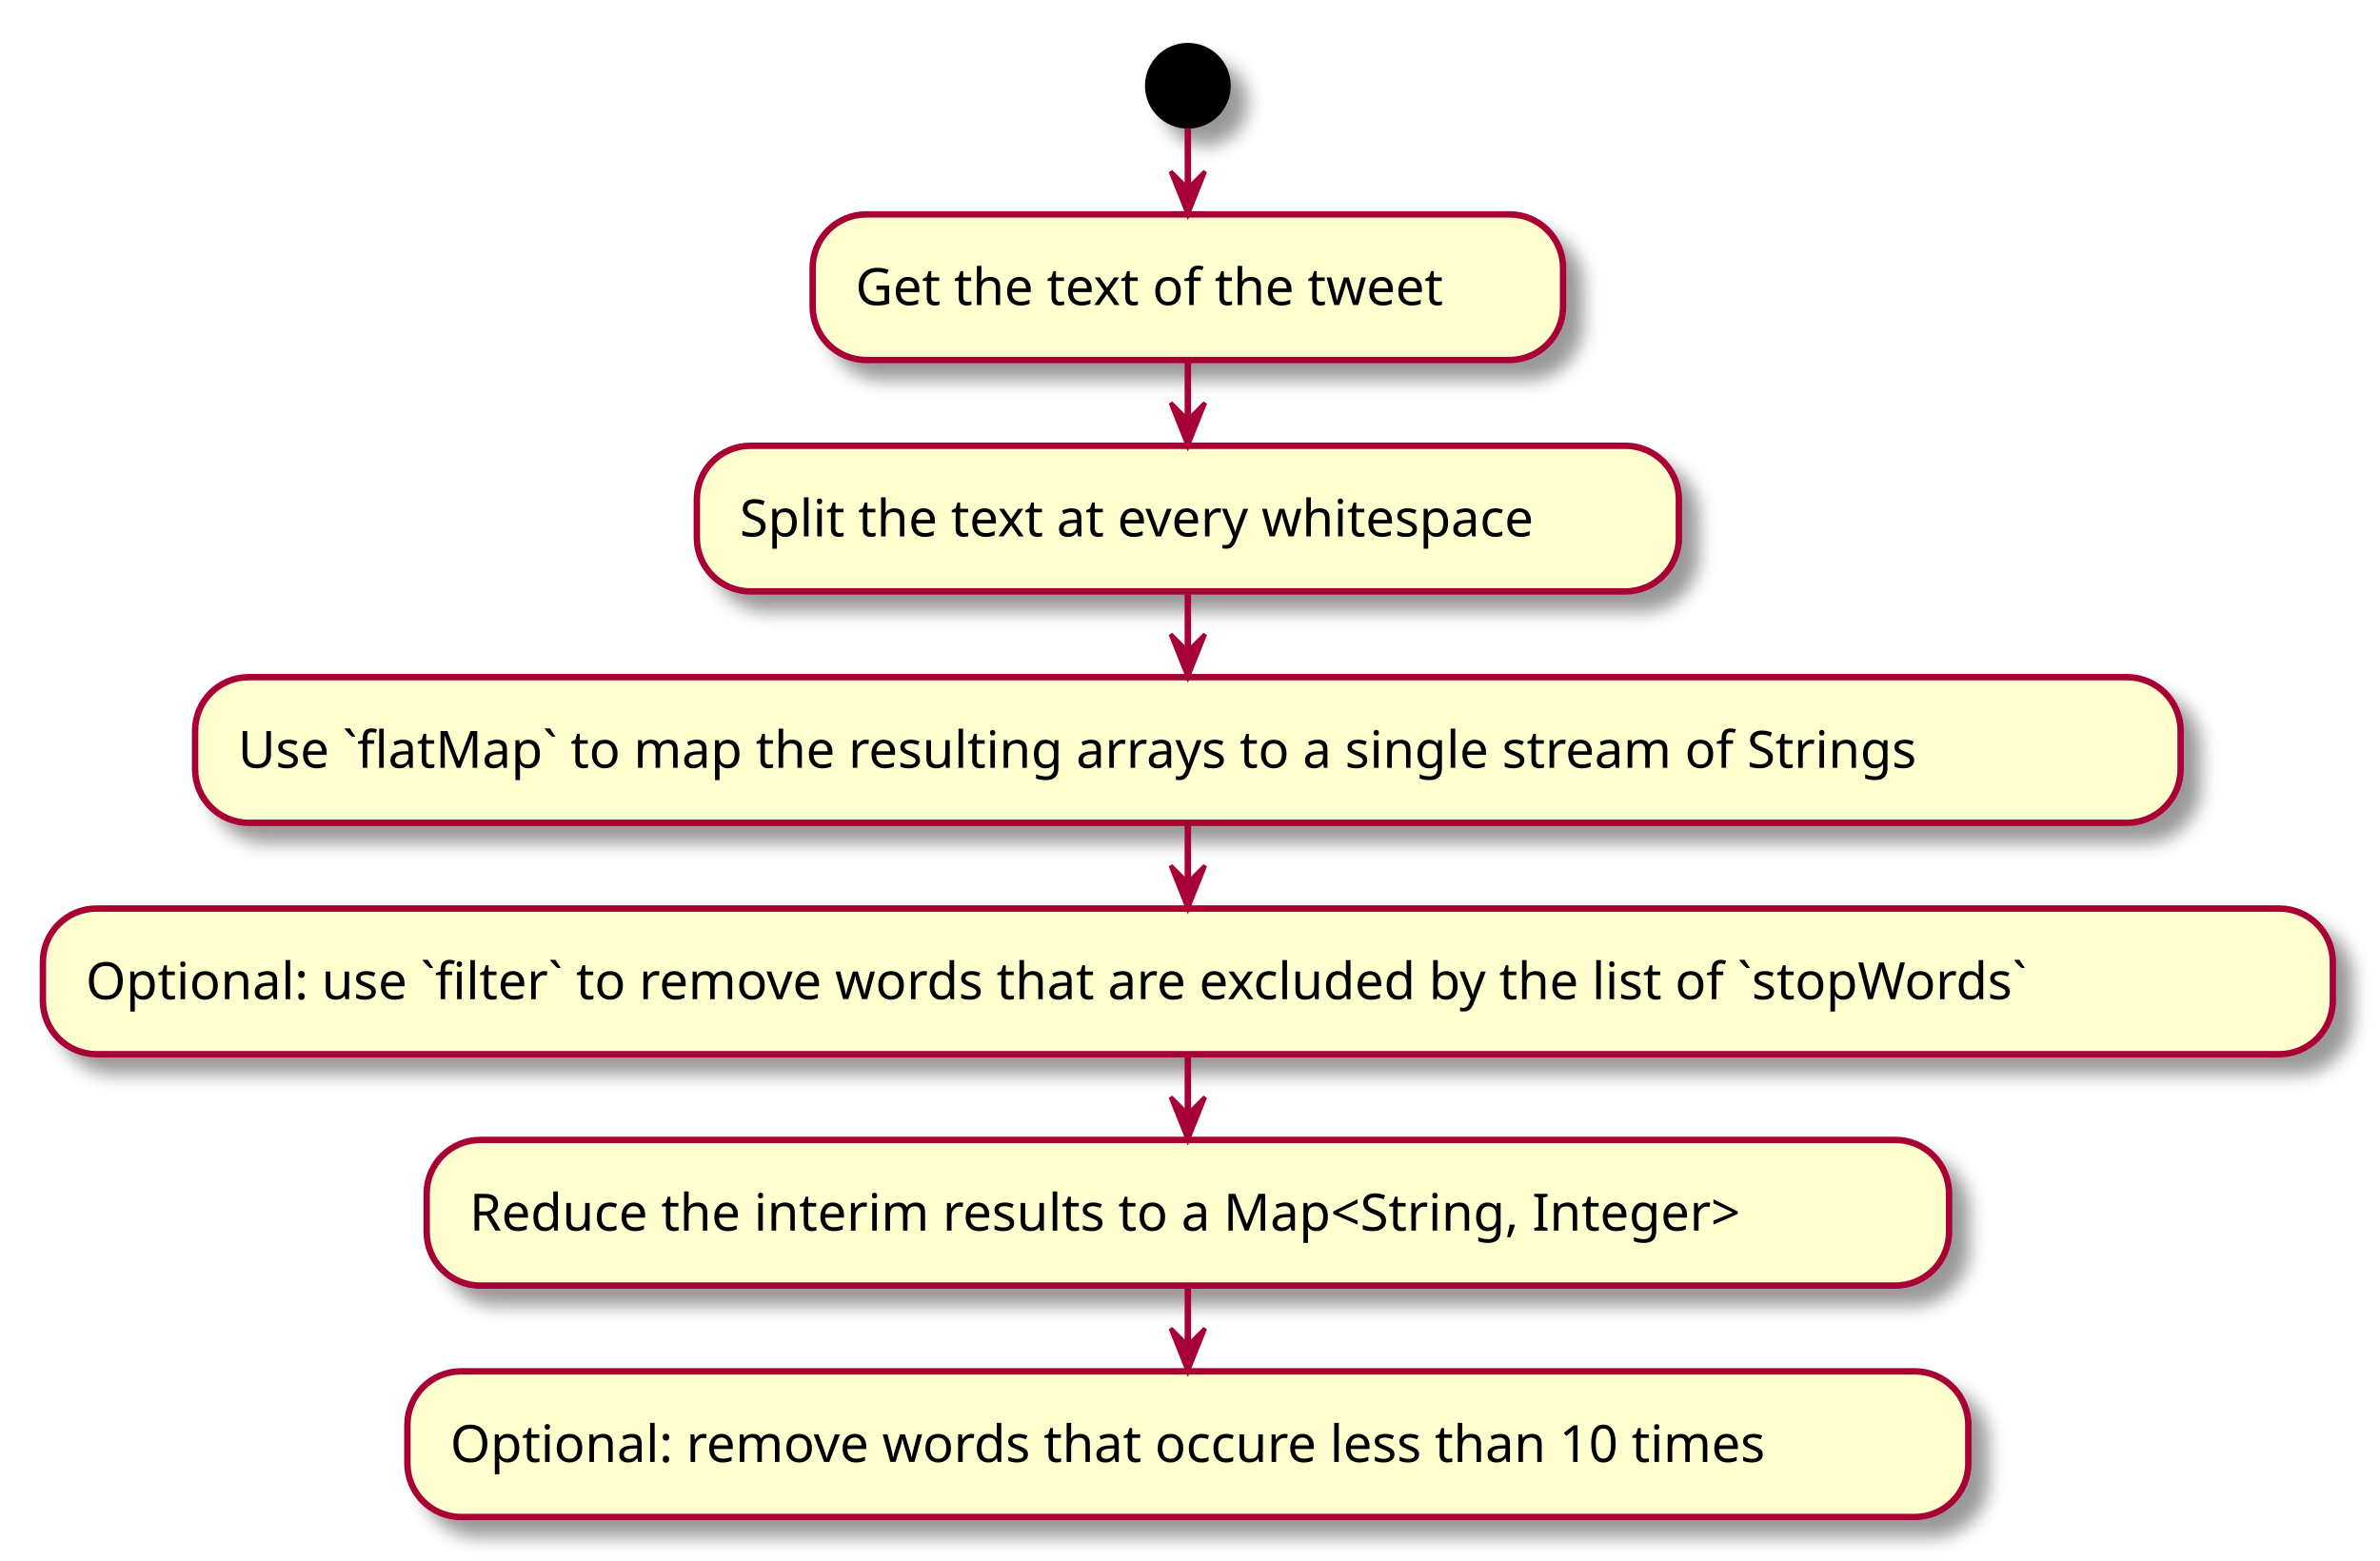
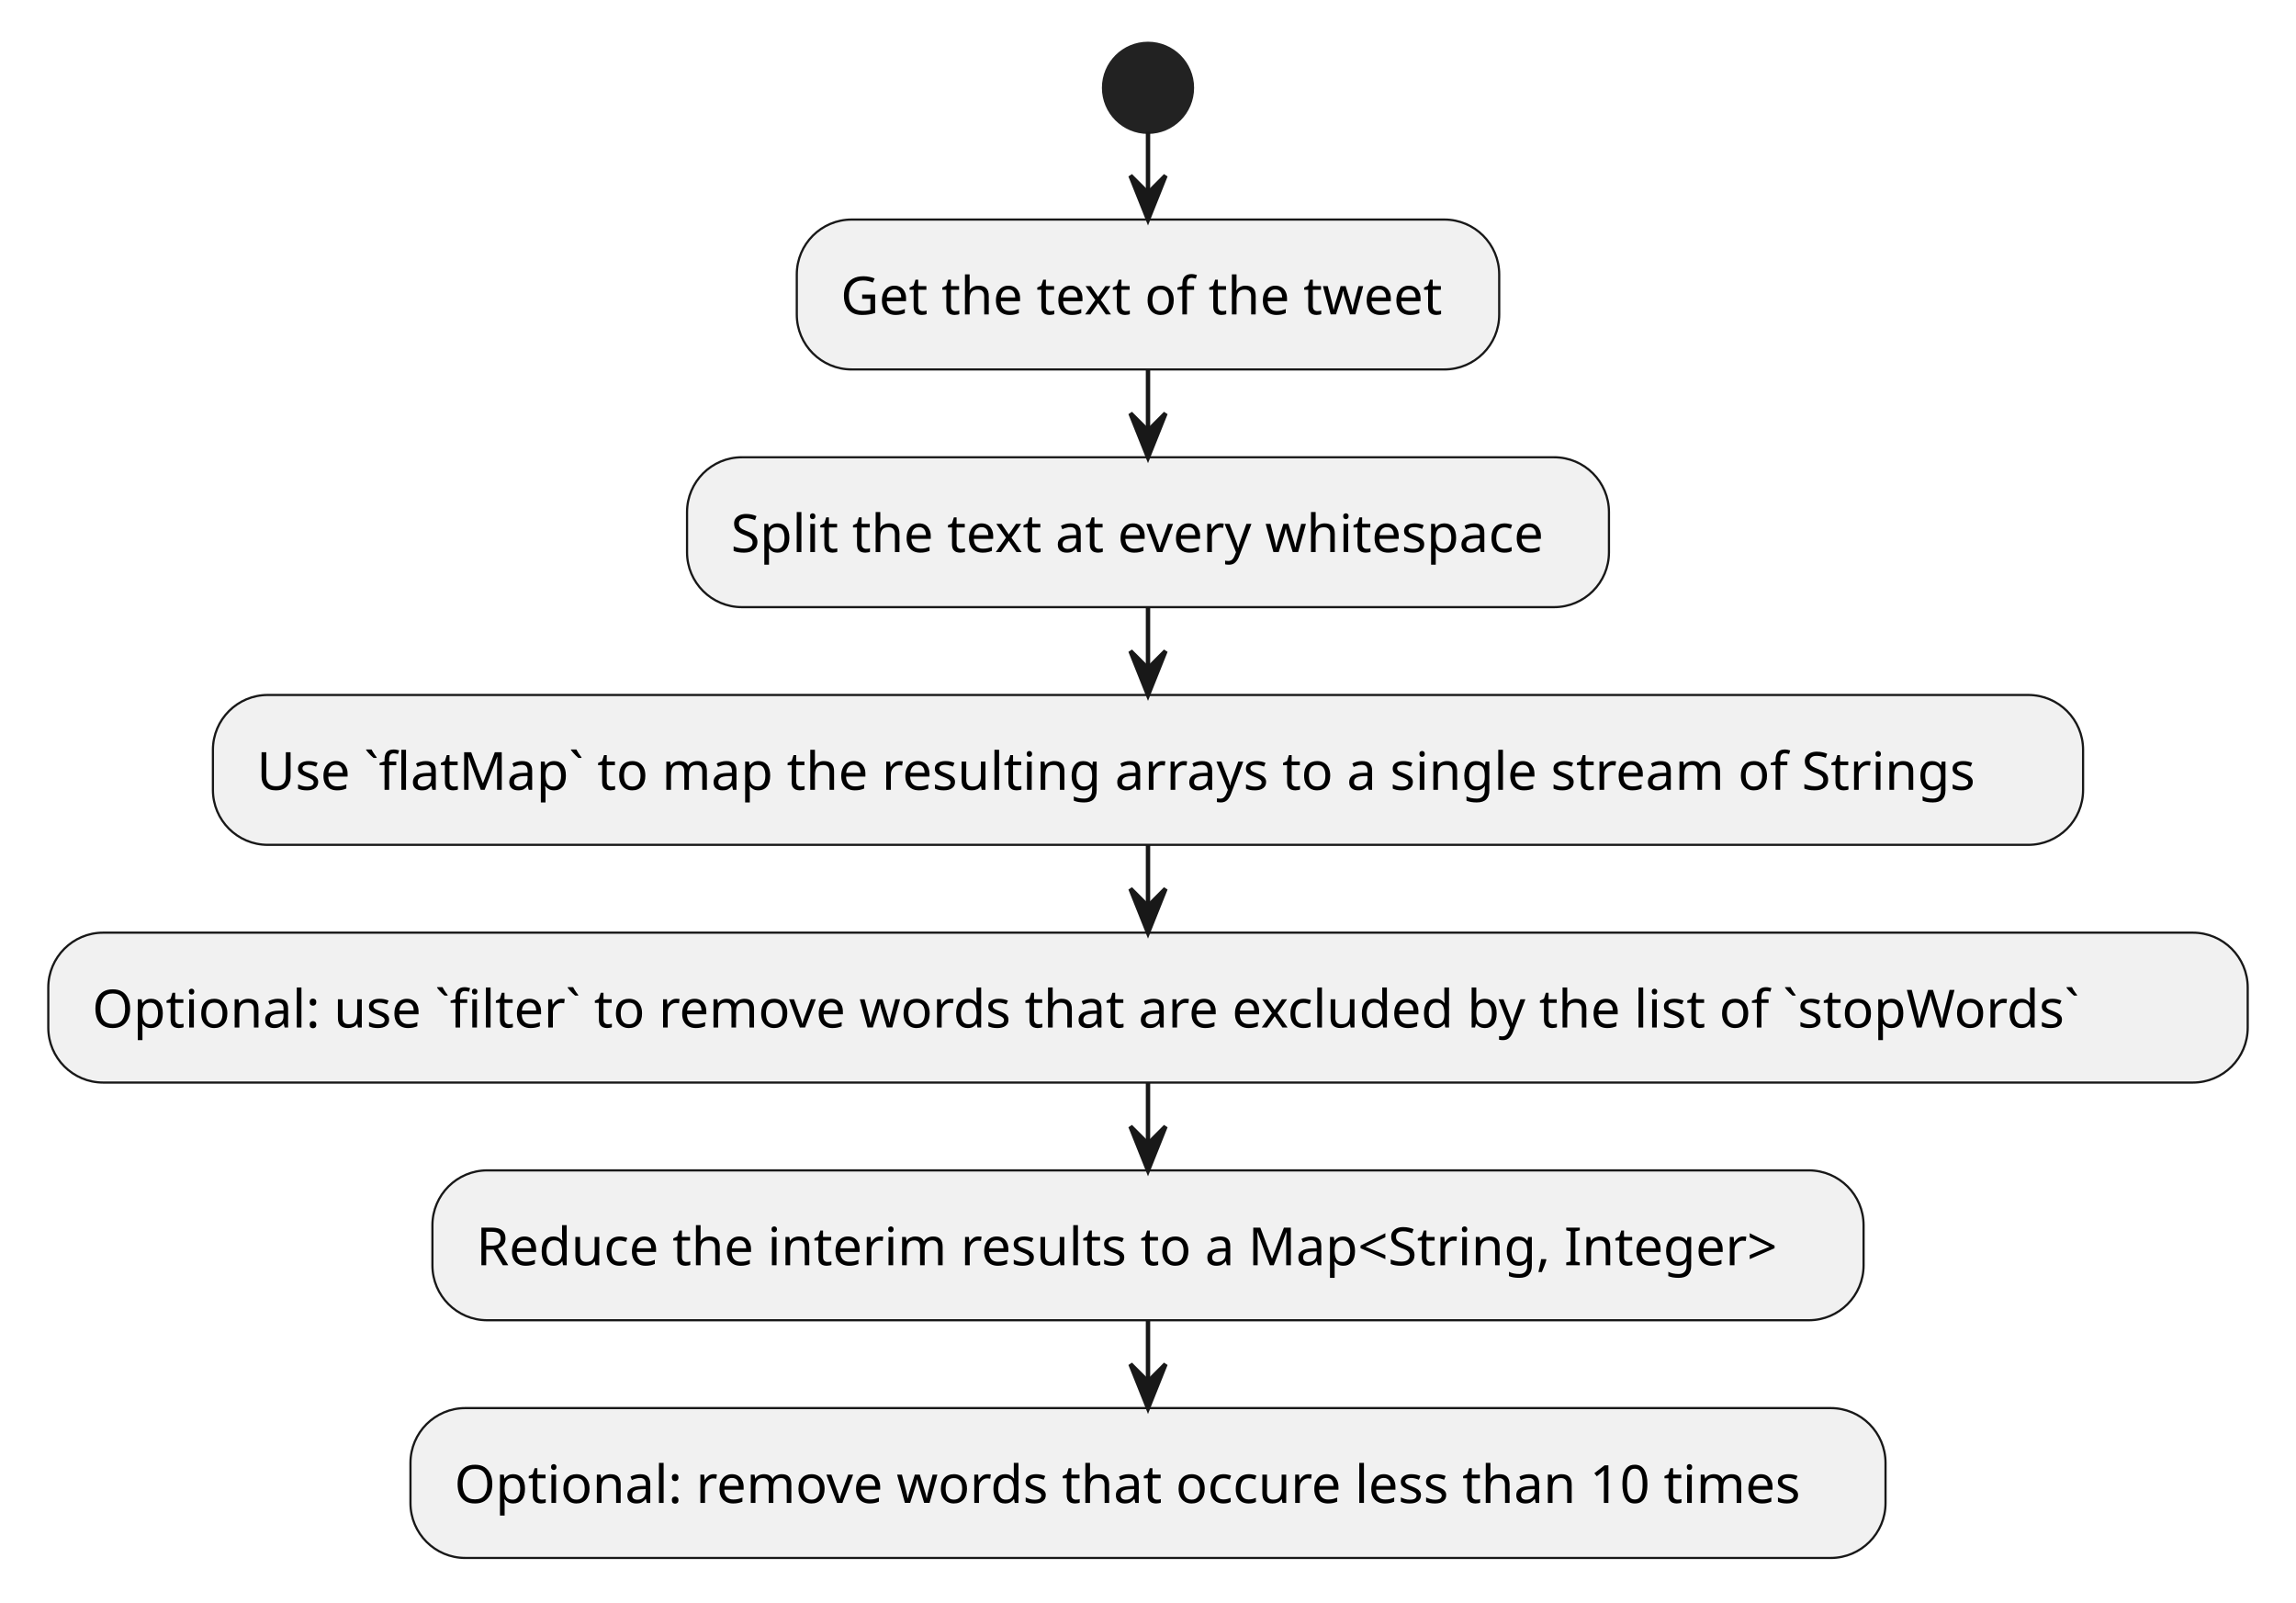
- <svg xmlns="http://www.w3.org/2000/svg" contentScriptType="application/ecmascript" contentStyleType="text/css" height="364px" preserveAspectRatio="none" style="width:555px;height:364px;" version="1.1" viewBox="0 0 555 364" width="555px" zoomAndPan="magnify">
-   <defs>
-     <filter height="300%" id="f1f85lhtsaqjkp" width="300%" x="-1" y="-1">
-       <feGaussianBlur result="blurOut" stdDeviation="2.0" />
-       <feColorMatrix in="blurOut" result="blurOut2" type="matrix" values="0 0 0 0 0 0 0 0 0 0 0 0 0 0 0 0 0 0 .4 0" />
-       <feOffset dx="4.0" dy="4.0" in="blurOut2" result="blurOut3" />
-       <feBlend in="SourceGraphic" in2="blurOut3" mode="normal" />
-     </filter>
-   </defs>
+ <svg xmlns="http://www.w3.org/2000/svg" contentStyleType="text/css" height="365px" preserveAspectRatio="none" style="width:523px;height:365px;background:#FFFFFF;" version="1.1" viewBox="0 0 523 365" width="523px" zoomAndPan="magnify">
+   <defs />
  <g>
-     <ellipse cx="277" cy="20" fill="#000000" filter="url(#f1f85lhtsaqjkp)" rx="10" ry="10" style="stroke: none; stroke-width: 1.0;" />
-     <rect fill="#FEFECE" filter="url(#f1f85lhtsaqjkp)" height="33.969" rx="12.5" ry="12.5" style="stroke: #A80036; stroke-width: 1.5;" width="175" x="189.5" y="50" />
-     <text fill="#000000" font-family="sans-serif" font-size="12" lengthAdjust="spacingAndGlyphs" textLength="155" x="199.5" y="71.139">Get the text of the tweet</text>
-     <rect fill="#FEFECE" filter="url(#f1f85lhtsaqjkp)" height="33.969" rx="12.5" ry="12.5" style="stroke: #A80036; stroke-width: 1.5;" width="229" x="162.5" y="103.969" />
-     <text fill="#000000" font-family="sans-serif" font-size="12" lengthAdjust="spacingAndGlyphs" textLength="209" x="172.5" y="125.107">Split the text at every whitespace</text>
-     <rect fill="#FEFECE" filter="url(#f1f85lhtsaqjkp)" height="33.969" rx="12.5" ry="12.5" style="stroke: #A80036; stroke-width: 1.5;" width="463" x="45.5" y="157.938" />
-     <text fill="#000000" font-family="sans-serif" font-size="12" lengthAdjust="spacingAndGlyphs" textLength="443" x="55.5" y="179.076">Use `flatMap` to map the resulting arrays to a single stream of Strings</text>
-     <rect fill="#FEFECE" filter="url(#f1f85lhtsaqjkp)" height="33.969" rx="12.5" ry="12.5" style="stroke: #A80036; stroke-width: 1.5;" width="534" x="10" y="211.906" />
-     <text fill="#000000" font-family="sans-serif" font-size="12" lengthAdjust="spacingAndGlyphs" textLength="514" x="20" y="233.045">Optional: use `filter` to remove words that are excluded by the list of `stopWords`</text>
-     <rect fill="#FEFECE" filter="url(#f1f85lhtsaqjkp)" height="33.969" rx="12.5" ry="12.5" style="stroke: #A80036; stroke-width: 1.5;" width="355" x="99.5" y="265.875" />
-     <text fill="#000000" font-family="sans-serif" font-size="12" lengthAdjust="spacingAndGlyphs" textLength="335" x="109.5" y="287.014">Reduce the interim results to a Map&lt;String, Integer&gt;</text>
-     <rect fill="#FEFECE" filter="url(#f1f85lhtsaqjkp)" height="33.969" rx="12.5" ry="12.5" style="stroke: #A80036; stroke-width: 1.5;" width="364" x="95" y="319.844" />
-     <text fill="#000000" font-family="sans-serif" font-size="12" lengthAdjust="spacingAndGlyphs" textLength="344" x="105" y="340.982">Optional: remove words that occure less than 10 times</text>
-     <line style="stroke: #A80036; stroke-width: 1.5;" x1="277" x2="277" y1="30" y2="50" />
-     <polygon fill="#A80036" points="273,40,277,50,281,40,277,44" style="stroke: #A80036; stroke-width: 1.0;" />
-     <line style="stroke: #A80036; stroke-width: 1.5;" x1="277" x2="277" y1="83.969" y2="103.969" />
-     <polygon fill="#A80036" points="273,93.969,277,103.969,281,93.969,277,97.969" style="stroke: #A80036; stroke-width: 1.0;" />
-     <line style="stroke: #A80036; stroke-width: 1.5;" x1="277" x2="277" y1="137.938" y2="157.938" />
-     <polygon fill="#A80036" points="273,147.938,277,157.938,281,147.938,277,151.938" style="stroke: #A80036; stroke-width: 1.0;" />
-     <line style="stroke: #A80036; stroke-width: 1.5;" x1="277" x2="277" y1="191.906" y2="211.906" />
-     <polygon fill="#A80036" points="273,201.906,277,211.906,281,201.906,277,205.906" style="stroke: #A80036; stroke-width: 1.0;" />
-     <line style="stroke: #A80036; stroke-width: 1.5;" x1="277" x2="277" y1="245.875" y2="265.875" />
-     <polygon fill="#A80036" points="273,255.875,277,265.875,281,255.875,277,259.875" style="stroke: #A80036; stroke-width: 1.0;" />
-     <line style="stroke: #A80036; stroke-width: 1.5;" x1="277" x2="277" y1="299.844" y2="319.844" />
-     <polygon fill="#A80036" points="273,309.844,277,319.844,281,309.844,277,313.844" style="stroke: #A80036; stroke-width: 1.0;" />
+     <ellipse cx="261.5" cy="20" fill="#222222" rx="10" ry="10" style="stroke:#222222;stroke-width:1.0;" />
+     <rect fill="#F1F1F1" height="34.133" rx="12.5" ry="12.5" style="stroke:#181818;stroke-width:0.5;" width="160" x="181.5" y="50" />
+     <text fill="#000000" font-family="sans-serif" font-size="12" lengthAdjust="spacing" textLength="140" x="191.5" y="71.602">Get the text of the tweet</text>
+     <rect fill="#F1F1F1" height="34.133" rx="12.5" ry="12.5" style="stroke:#181818;stroke-width:0.5;" width="210" x="156.5" y="104.133" />
+     <text fill="#000000" font-family="sans-serif" font-size="12" lengthAdjust="spacing" textLength="190" x="166.5" y="125.734">Split the text at every whitespace</text>
+     <rect fill="#F1F1F1" height="34.133" rx="12.5" ry="12.5" style="stroke:#181818;stroke-width:0.5;" width="426" x="48.5" y="158.266" />
+     <text fill="#000000" font-family="sans-serif" font-size="12" lengthAdjust="spacing" textLength="406" x="58.5" y="179.867">Use `flatMap` to map the resulting arrays to a single stream of Strings</text>
+     <rect fill="#F1F1F1" height="34.133" rx="12.5" ry="12.5" style="stroke:#181818;stroke-width:0.5;" width="501" x="11" y="212.398" />
+     <text fill="#000000" font-family="sans-serif" font-size="12" lengthAdjust="spacing" textLength="481" x="21" y="234">Optional: use `filter` to remove words that are excluded by the list of `stopWords`</text>
+     <rect fill="#F1F1F1" height="34.133" rx="12.5" ry="12.5" style="stroke:#181818;stroke-width:0.5;" width="326" x="98.5" y="266.531" />
+     <text fill="#000000" font-family="sans-serif" font-size="12" lengthAdjust="spacing" textLength="306" x="108.5" y="288.133">Reduce the interim results to a Map&lt;String, Integer&gt;</text>
+     <rect fill="#F1F1F1" height="34.133" rx="12.5" ry="12.5" style="stroke:#181818;stroke-width:0.5;" width="336" x="93.5" y="320.664" />
+     <text fill="#000000" font-family="sans-serif" font-size="12" lengthAdjust="spacing" textLength="316" x="103.5" y="342.266">Optional: remove words that occure less than 10 times</text>
+     <line style="stroke:#181818;stroke-width:1.0;" x1="261.5" x2="261.5" y1="30" y2="50" />
+     <polygon fill="#181818" points="257.5,40,261.5,50,265.5,40,261.5,44" style="stroke:#181818;stroke-width:1.0;" />
+     <line style="stroke:#181818;stroke-width:1.0;" x1="261.5" x2="261.5" y1="84.133" y2="104.133" />
+     <polygon fill="#181818" points="257.5,94.133,261.5,104.133,265.5,94.133,261.5,98.133" style="stroke:#181818;stroke-width:1.0;" />
+     <line style="stroke:#181818;stroke-width:1.0;" x1="261.5" x2="261.5" y1="138.266" y2="158.266" />
+     <polygon fill="#181818" points="257.5,148.266,261.5,158.266,265.5,148.266,261.5,152.266" style="stroke:#181818;stroke-width:1.0;" />
+     <line style="stroke:#181818;stroke-width:1.0;" x1="261.5" x2="261.5" y1="192.398" y2="212.398" />
+     <polygon fill="#181818" points="257.5,202.398,261.5,212.398,265.5,202.398,261.5,206.398" style="stroke:#181818;stroke-width:1.0;" />
+     <line style="stroke:#181818;stroke-width:1.0;" x1="261.5" x2="261.5" y1="246.531" y2="266.531" />
+     <polygon fill="#181818" points="257.5,256.531,261.5,266.531,265.5,256.531,261.5,260.531" style="stroke:#181818;stroke-width:1.0;" />
+     <line style="stroke:#181818;stroke-width:1.0;" x1="261.5" x2="261.5" y1="300.664" y2="320.664" />
+     <polygon fill="#181818" points="257.5,310.664,261.5,320.664,265.5,310.664,261.5,314.664" style="stroke:#181818;stroke-width:1.0;" />
  </g>
</svg>
